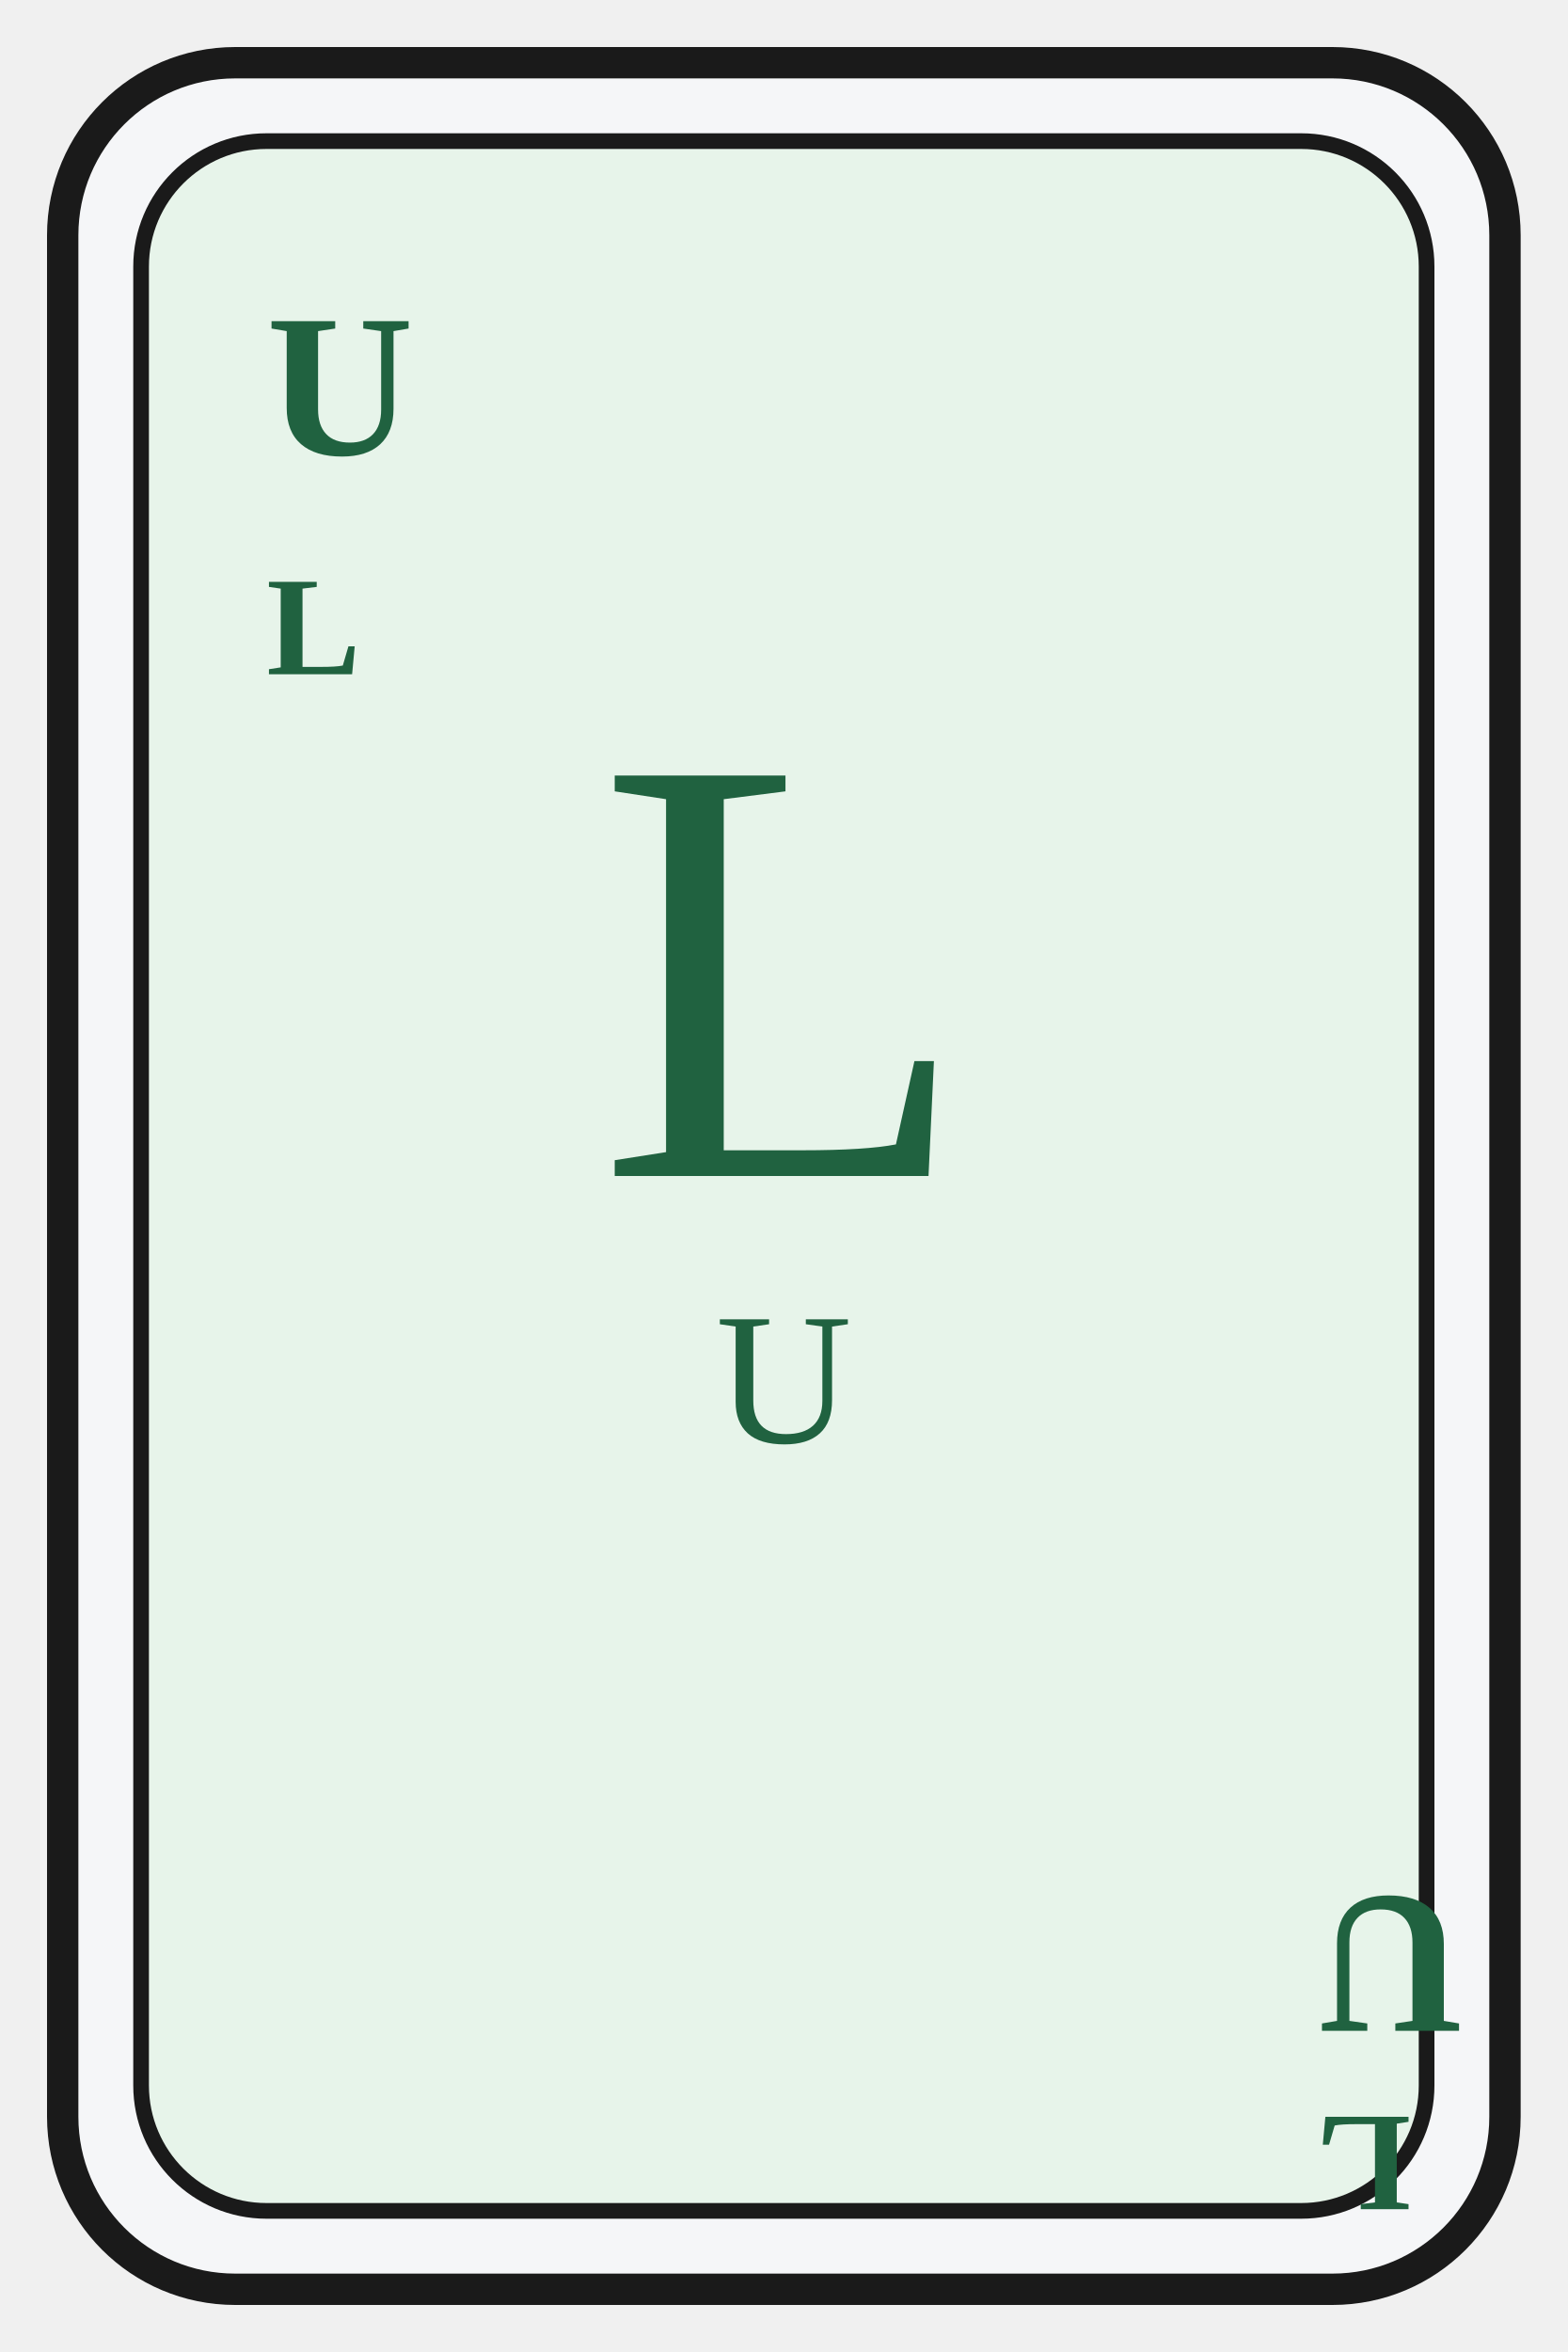
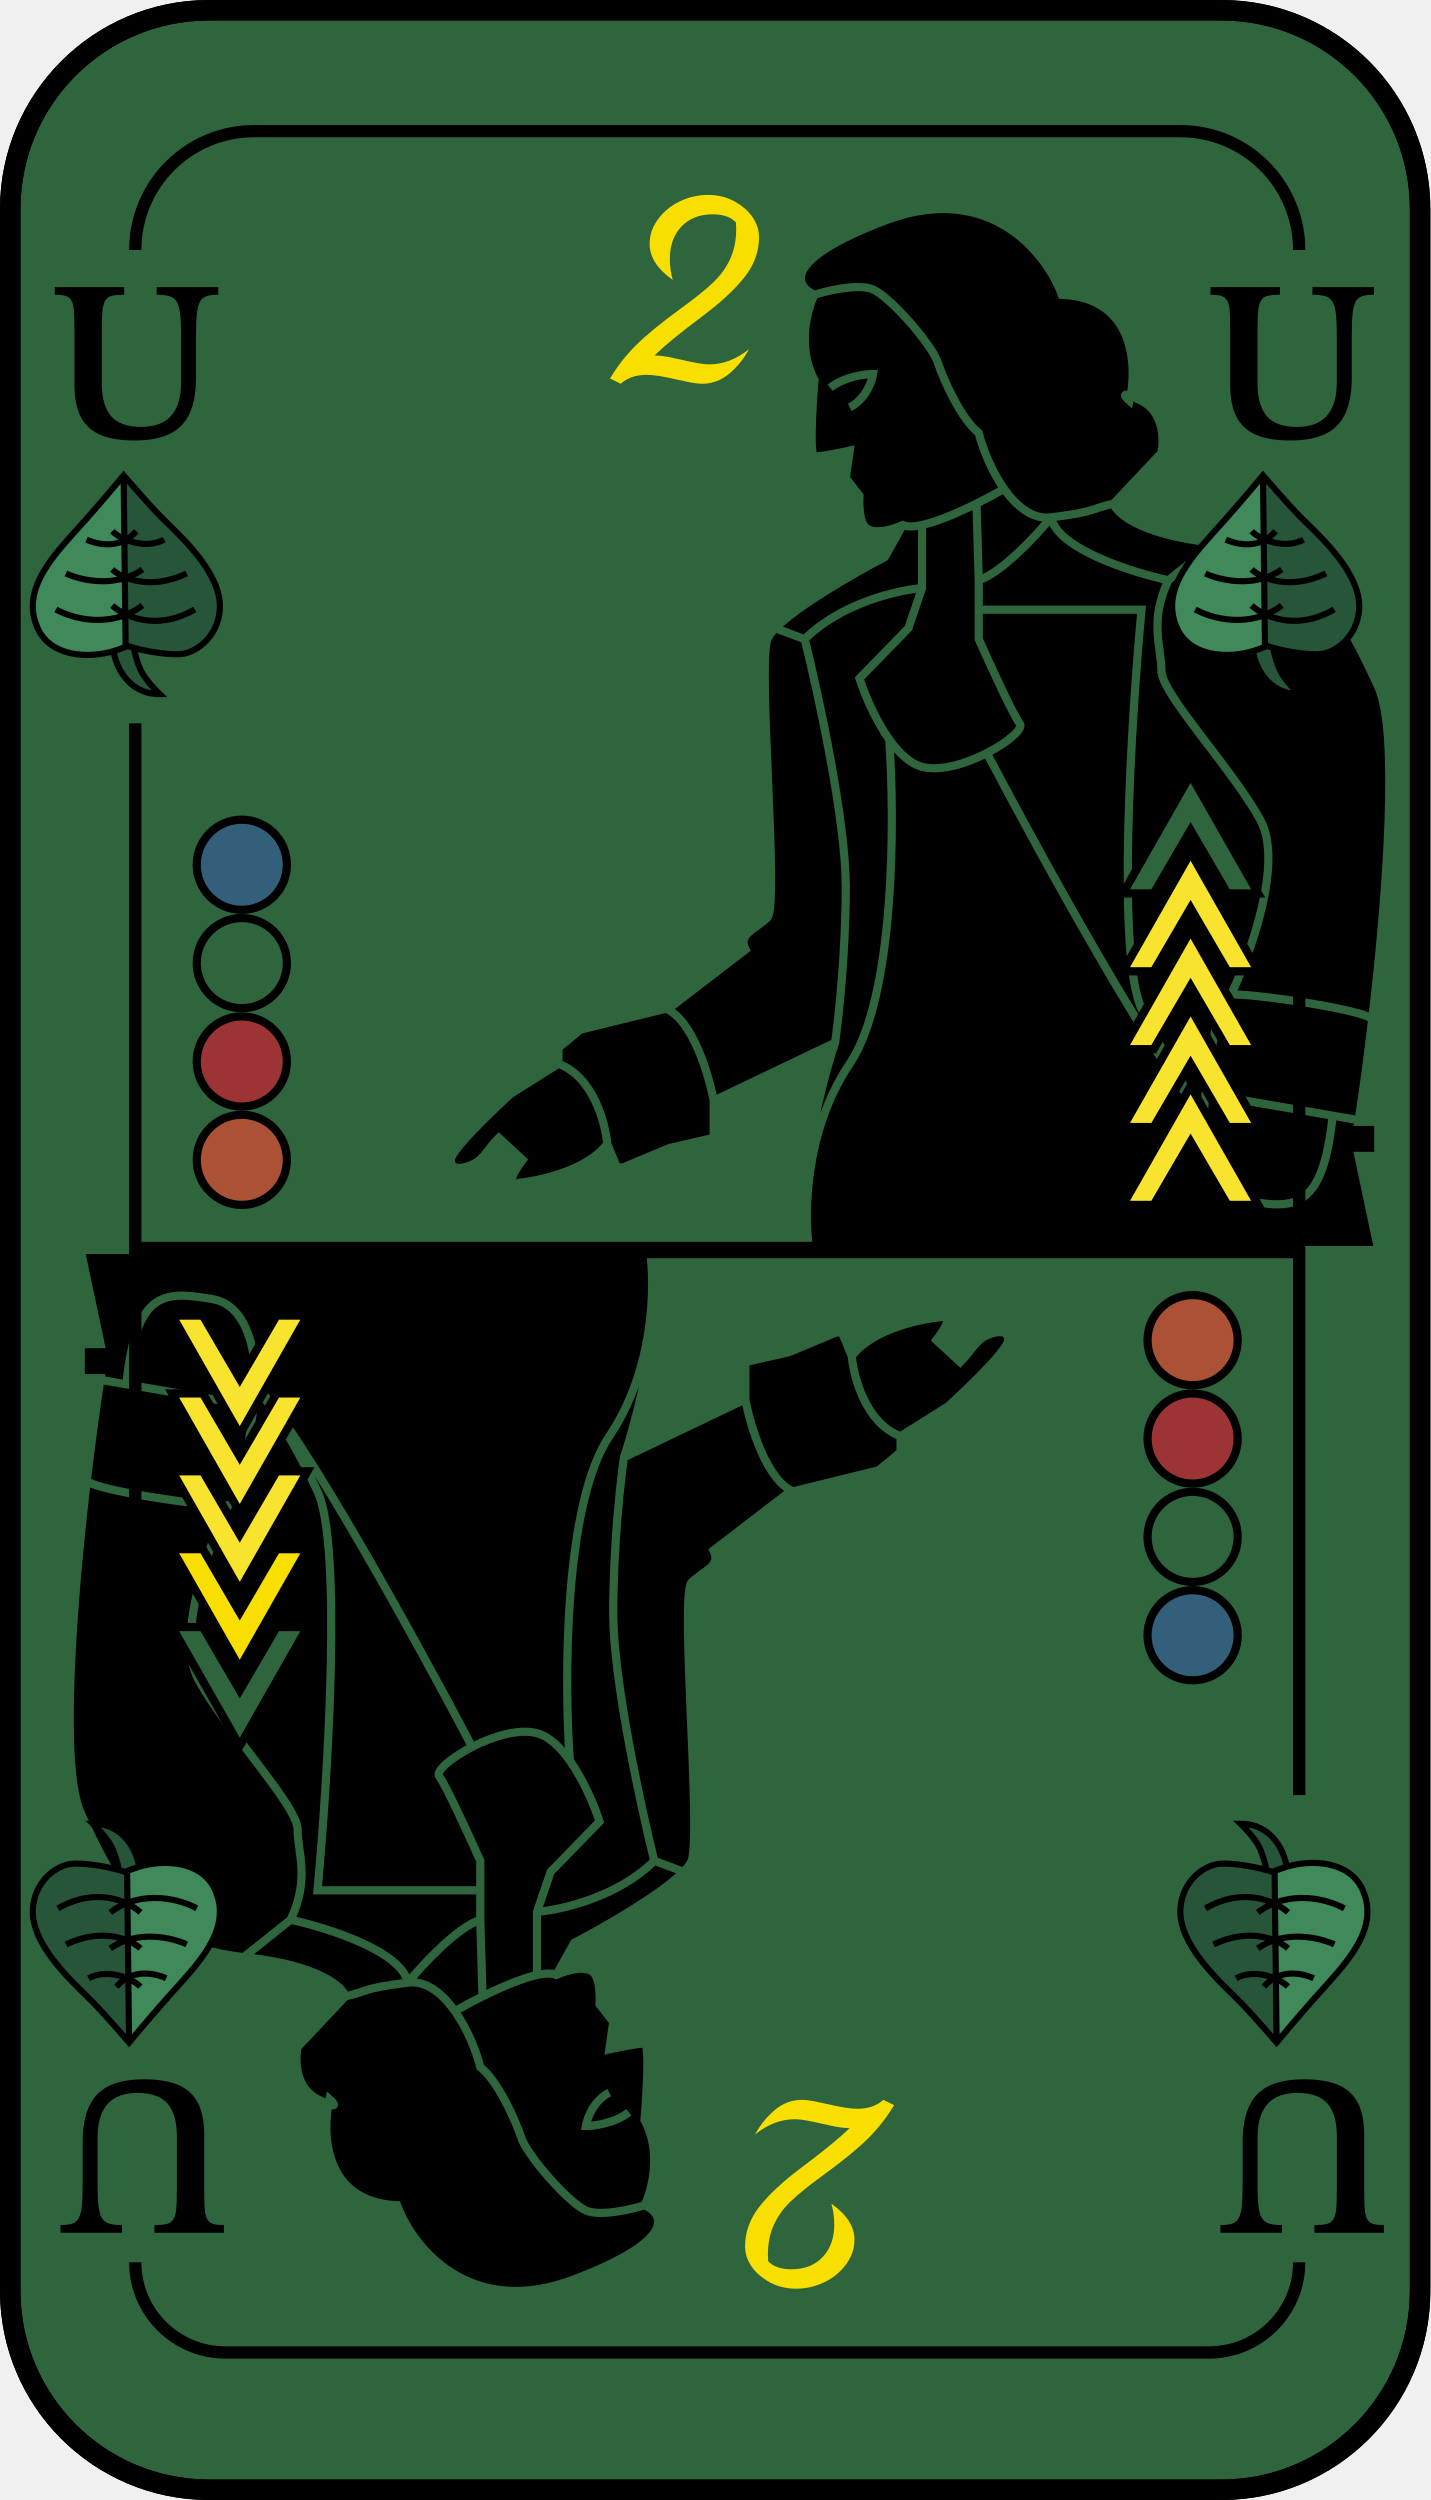
- <svg xmlns="http://www.w3.org/2000/svg" viewBox="0 0 200 300" shape-rendering="geometricPrecision">
-   <rect x="8" y="8" width="184" height="284" rx="22" fill="#f5f6f8" stroke="#1a1a1a" stroke-width="4" />
-   <rect x="18" y="18" width="164" height="264" rx="16" fill="#e7f4ea" stroke="#1a1a1a" stroke-width="2" />
-   <g font-family="Georgia, 'Times New Roman', serif" font-weight="700">
-     <text x="34" y="58" font-size="26" fill="#206240">U</text>
-     <text x="34" y="86" font-size="18" fill="#206240">L</text>
-     <text x="168" y="242" font-size="26" fill="#206240" text-anchor="end" transform="rotate(180 168 242)">U</text>
-     <text x="168" y="270" font-size="18" fill="#206240" text-anchor="end" transform="rotate(180 168 270)">L</text>
+ <svg xmlns="http://www.w3.org/2000/svg" width="349" height="610" viewBox="0 0 349 610" fill="none">
+   <g clip-path="url(#clip0_22_508)">
+     <path d="M51 2.5H298C324.786 2.5 346.5 24.214 346.5 51V559C346.5 585.786 324.786 607.5 298 607.5H51C24.214 607.5 2.5 585.786 2.5 559V51C2.5 24.214 24.214 2.5 51 2.5Z" fill="#2E653D" stroke="black" stroke-width="5" />
+     <path d="M336.309 305L331.453 282.034H336.309V273.728H333.881L331.516 273.32C332.535 266.712 333.696 258.232 334.794 248.928C338.411 218.28 341.351 178.695 336.309 167.653C328.055 149.574 320.287 134.915 296.496 132.472C277.463 130.517 272.055 124.678 271.731 122.887L283.385 110.524C284.033 107.43 283.968 100.556 278.53 97.82C277.354 97.228 276.49 96.839 275.871 96.604C277.467 87.979 276.143 72.668 259.109 71.922C255.386 61.824 241.533 44.07 215.896 53.843C190.26 63.616 194.206 69.968 198.738 71.922C196.957 75.343 194.465 84.876 198.738 92.694C198.738 92.694 197.166 111.141 198.738 111.333C200.309 111.524 207.325 109.947 207.325 109.947L206.371 116.657L209.71 120.97C209.71 120.97 209.313 126.844 211.142 128.638C213.695 131.143 220.266 128.115 220.266 128.115L215.896 135.933C208.503 139.791 194.508 147.822 189.196 153.281C188.228 154.275 187.549 155.184 187.25 155.967C184.822 162.319 190.163 220.955 187.25 223.887C184.337 226.819 179.967 227.796 181.909 231.705L163.459 245.875L162.494 246.113L141.61 251.25L136.269 255.648V259.557L124.616 266.887C124.616 266.887 110 280.174 110 283.012C110 285.849 113.394 285.086 115.725 283.913C118.056 282.74 118.952 280.405 121.703 277.637L127.529 283.012C127.529 283.012 122.896 288.959 125.744 288.706C131.246 288.217 143.117 285.766 148.167 279.121L150.552 284.872H151.983L163.459 280.079L174.141 277.637V268.577L203.758 254.407C199.55 266.786 192.397 298.355 197.446 305H336.309Z" fill="black" />
+     <path d="M271.731 122.887C272.055 124.678 277.463 130.517 296.496 132.472C320.287 134.915 328.055 149.574 336.309 167.653C341.351 178.695 338.411 218.28 334.794 248.928M296.496 132.472L285.09 141.577M198.738 71.922C194.206 69.968 190.26 63.616 215.896 53.843C241.533 44.07 255.386 61.824 259.109 71.922C276.976 72.704 277.559 89.513 275.617 97.82C274.322 96.68 273.092 95.084 278.53 97.82C283.968 100.556 284.033 107.43 283.385 110.524L271.731 122.887M244.538 119.532C242.858 120.502 240.664 121.694 238.267 122.887C231.582 126.214 223.321 129.552 220.266 128.115C220.266 128.115 213.695 131.143 211.142 128.638C209.313 126.844 209.71 120.97 209.71 120.97L206.371 116.657L207.325 109.947C207.325 109.947 200.309 111.524 198.738 111.333C197.166 111.141 198.738 92.694 198.738 92.694C194.465 84.876 196.957 75.343 198.738 71.922M198.738 71.922C202.077 70.859 209.615 69.115 213.05 70.649C217.344 72.566 227.363 84.068 228.794 88.381C230.225 92.694 234.519 102.279 238.813 105.634C240.562 112.823 247.305 127.392 256.465 126.242M162.494 246.113L163.459 245.875L181.909 231.705C179.967 227.796 184.337 226.819 187.25 223.887C190.163 220.955 184.822 162.319 187.25 155.967C187.549 155.184 188.228 154.275 189.196 153.281C194.508 147.822 208.503 139.791 215.896 135.933L220.266 128.115M136.269 259.557V255.648L141.61 251.25L162.494 246.113M136.269 259.557L124.616 266.887C124.616 266.887 110 280.174 110 283.012C110 285.849 113.394 285.086 115.725 283.913C118.056 282.74 118.952 280.405 121.703 277.637L127.529 283.012C127.529 283.012 122.896 288.959 125.744 288.706C131.246 288.217 143.117 285.766 148.167 279.121M136.269 259.557C144.689 262.684 147.709 273.903 148.167 279.121M148.167 279.121L150.552 284.872H151.983L163.459 280.079L174.14 277.637V268.577M174.14 268.577L203.758 254.407M174.14 268.577C172.966 262.227 168.993 248.845 162.494 246.113M196.352 155.967C199.692 169.382 206.371 200.237 206.371 216.34C206.371 232.442 204.629 248.427 203.758 254.407C199.55 266.786 192.397 298.355 197.446 305H336.309L331.453 282.034H336.309V273.728H333.881M197.446 305C196.127 296.693 196.257 275.975 207.325 259.557C218.393 243.139 218.364 199.943 216.966 180.396M256.465 126.242C267.915 124.804 265.932 124.181 271.731 122.887M256.465 126.242C257.991 133.909 276.184 139.66 285.09 141.577M256.465 126.242C252.966 130.555 244.538 139.66 238.813 141.577M202.554 94.611C205.989 91.927 210.983 91.257 213.05 91.257C212.732 93.174 211.142 97.487 207.325 99.404M285.09 141.577C280.319 151.604 283.385 157.872 283.385 163.623C283.385 169.374 300.356 187.106 307.513 200.045C313.238 210.397 305.127 232.794 300.356 242.698M238.813 141.577L238.267 122.887M238.813 141.577V148.772M240.793 183.751C235.763 186.328 229.448 188.286 224.977 187.106C222.032 186.329 219.305 183.688 216.966 180.396C213.534 175.568 210.937 169.339 209.71 165.54L221.638 153.281L224.977 143.494V128.638M224.977 143.494C219.093 143.982 205.13 147.159 196.352 155.967M196.352 155.967L189.196 153.281M240.793 183.751C245.979 181.094 249.8 177.779 248.831 176.562C247.305 174.645 241.516 162.033 238.813 155.967V148.772M240.793 183.751C253.968 208.831 282.99 261.58 293.677 271.932M293.677 271.932C291.161 268.737 284.608 259.1 278.53 246.113C272.452 233.126 275.998 175.808 278.53 148.772H238.813M300.356 242.698C297.453 243.022 295.255 256.831 294.163 266.887C293.963 268.73 293.8 270.447 293.677 271.932M293.677 271.932C293.359 278.322 295.013 291.485 304.173 293.019C315.623 294.936 322.779 295.524 325.165 272.226M300.356 242.698C304.65 242.219 335.071 246.606 334.794 248.928M334.794 248.928C333.673 258.424 332.487 267.062 331.453 273.728H333.881M294.163 266.887L325.165 272.226M333.881 273.728L325.165 272.226" stroke="#2E653D" stroke-width="2" />
+     <path d="M19.691 305L24.547 327.966L19.691 327.966L19.691 336.272L22.119 336.272L24.484 336.68C23.465 343.288 22.305 351.768 21.206 361.072C17.589 391.72 14.649 431.305 19.691 442.347C27.945 460.426 35.713 475.085 59.504 477.528C78.537 479.483 83.945 485.322 84.269 487.113L72.615 499.476C71.967 502.57 72.032 509.444 77.47 512.18C78.646 512.772 79.51 513.161 80.129 513.396C78.533 522.021 79.857 537.332 96.891 538.078C100.614 548.176 114.467 565.93 140.104 556.157C165.74 546.384 161.794 540.032 157.263 538.078C159.043 534.657 161.535 525.124 157.263 517.306C157.263 517.306 158.834 498.859 157.263 498.667C155.691 498.476 148.675 500.053 148.675 500.053L149.629 493.343L146.29 489.03C146.29 489.03 146.687 483.156 144.858 481.362C142.305 478.857 135.734 481.885 135.734 481.885L140.104 474.067C147.497 470.209 161.492 462.178 166.804 456.719C167.772 455.725 168.451 454.816 168.75 454.033C171.178 447.681 165.837 389.045 168.75 386.113C171.663 383.181 176.033 382.204 174.091 378.295L192.541 364.125L193.507 363.887L214.39 358.75L219.731 354.352L219.731 350.443L231.384 343.113C231.384 343.113 246 329.826 246 326.989C246 324.151 242.606 324.914 240.275 326.087C237.944 327.26 237.048 329.595 234.297 332.363L228.471 326.989C228.471 326.989 233.104 321.041 230.256 321.294C224.754 321.783 212.883 324.234 207.833 330.879L205.448 325.128L204.017 325.128L192.541 329.921L181.86 332.363L181.86 341.423L152.242 355.593C156.45 343.214 163.604 311.645 158.554 305L19.691 305Z" fill="black" />
+     <path d="M84.269 487.113C83.945 485.322 78.537 479.483 59.504 477.528C35.713 475.085 27.945 460.426 19.691 442.347C14.649 431.305 17.589 391.72 21.206 361.072M59.504 477.528L70.91 468.423M157.263 538.078C161.794 540.032 165.74 546.384 140.104 556.157C114.467 565.93 100.614 548.176 96.891 538.078C79.024 537.296 78.441 520.487 80.383 512.18C81.678 513.32 82.908 514.916 77.47 512.18C72.032 509.444 71.967 502.57 72.615 499.476L84.269 487.113M111.463 490.468C113.142 489.498 115.336 488.306 117.733 487.113C124.418 483.786 132.679 480.448 135.734 481.885C135.734 481.885 142.305 478.857 144.858 481.362C146.687 483.156 146.29 489.03 146.29 489.03L149.629 493.343L148.675 500.053C148.675 500.053 155.691 498.476 157.263 498.667C158.834 498.859 157.263 517.306 157.263 517.306C161.535 525.124 159.043 534.657 157.263 538.078M157.263 538.078C153.923 539.141 146.385 540.885 142.95 539.351C138.656 537.434 128.638 525.932 127.206 521.619C125.775 517.306 121.481 507.721 117.188 504.366C115.438 497.177 108.695 482.608 99.535 483.759M193.507 363.887L192.541 364.125L174.091 378.295C176.033 382.204 171.663 383.181 168.75 386.113C165.837 389.045 171.178 447.681 168.75 454.033C168.451 454.816 167.772 455.725 166.804 456.719C161.492 462.178 147.497 470.209 140.104 474.067L135.734 481.885M219.731 350.443L219.731 354.352L214.39 358.75L193.507 363.887M219.731 350.443L231.384 343.113C231.384 343.113 246 329.826 246 326.989C246 324.151 242.606 324.914 240.275 326.087C237.944 327.26 237.048 329.595 234.297 332.363L228.471 326.989C228.471 326.989 233.104 321.041 230.256 321.294C224.754 321.783 212.883 324.234 207.833 330.879M219.731 350.443C211.311 347.316 208.291 336.097 207.833 330.879M207.833 330.879L205.448 325.128L204.017 325.128L192.541 329.921L181.86 332.363L181.86 341.423M181.86 341.423L152.242 355.593M181.86 341.423C183.034 347.773 187.007 361.155 193.507 363.887M159.648 454.033C156.308 440.618 149.629 409.763 149.629 393.66C149.629 377.558 151.371 361.573 152.242 355.593C156.45 343.214 163.604 311.645 158.554 305L19.691 305L24.547 327.966L19.691 327.966L19.691 336.272L22.119 336.272M158.554 305C159.873 313.307 159.743 334.025 148.675 350.443C137.607 366.861 137.636 410.058 139.034 429.604M99.535 483.759C88.085 485.196 90.068 485.819 84.269 487.113M99.535 483.759C98.009 476.091 79.816 470.34 70.91 468.423M99.535 483.759C103.034 479.445 111.463 470.34 117.188 468.423M153.446 515.389C150.011 518.072 145.017 518.743 142.95 518.743C143.268 516.826 144.858 512.513 148.675 510.596M70.91 468.423C75.681 458.396 72.615 452.128 72.615 446.377C72.615 440.626 55.644 422.894 48.487 409.955C42.763 399.603 50.873 377.206 55.644 367.302M117.188 468.423L117.733 487.113M117.188 468.423L117.188 461.228M115.207 426.249C120.237 423.672 126.552 421.714 131.023 422.894C133.968 423.671 136.695 426.312 139.034 429.604C142.466 434.432 145.063 440.661 146.29 444.46L134.363 456.719L131.023 466.506L131.023 481.362M131.023 466.506C136.907 466.018 150.87 462.841 159.648 454.033M159.648 454.033L166.804 456.719M115.207 426.249C110.021 428.906 106.2 432.221 107.169 433.438C108.695 435.355 114.484 447.967 117.188 454.033L117.188 461.228M115.207 426.249C102.032 401.169 73.01 348.42 62.323 338.068M62.323 338.068C64.839 341.263 71.392 350.9 77.47 363.887C83.548 376.875 80.002 434.192 77.47 461.228L117.188 461.228M55.644 367.302C58.547 366.978 60.745 353.169 61.837 343.113C62.037 341.27 62.2 339.553 62.323 338.068M62.323 338.068C62.641 331.678 60.987 318.515 51.827 316.981C40.377 315.064 33.221 314.476 30.835 337.774M55.644 367.302C51.35 367.781 20.929 363.394 21.206 361.072M21.206 361.072C22.327 351.576 23.513 342.938 24.547 336.273L22.119 336.272M61.837 343.113L30.835 337.774M22.119 336.272L30.835 337.774" stroke="#2E653D" stroke-width="2" />
+     <path d="M33 552C33 564.15 42.85 574 55 574H295C307.15 574 317 564.15 317 552" stroke="black" stroke-width="3" />
+     <path d="M317 176.5V438M33 438V176.5" stroke="black" stroke-width="3" />
+     <path d="M33 61C33 44.984 45.984 32 62 32H288C304.016 32 317 44.984 317 61" stroke="black" stroke-width="3" />
+     <path d="M33 305L317 305" stroke="black" stroke-width="4" />
+     <path d="M47.831 82.088V92.12C47.831 95.64 47.319 98.536 46.295 100.808C45.271 103.08 43.655 104.76 41.447 105.848C39.271 106.936 36.391 107.48 32.807 107.48C29.479 107.48 26.727 107.032 24.551 106.136C22.375 105.208 20.759 103.736 19.703 101.72C18.679 99.704 18.167 97.096 18.167 93.896V80.888C18.167 79.256 18.151 77.928 18.119 76.904C18.087 75.88 17.991 75.064 17.831 74.456C17.703 73.848 17.511 73.384 17.255 73.064C16.935 72.616 16.471 72.312 15.863 72.152C15.287 71.992 14.455 71.912 13.367 71.912V70.04H30.311V71.912C29.031 71.912 28.071 71.992 27.431 72.152C26.791 72.28 26.279 72.568 25.895 73.016C25.479 73.56 25.191 74.392 25.031 75.512C24.903 76.632 24.839 78.424 24.839 80.888V93.608C24.839 97.128 25.591 99.768 27.095 101.528C28.631 103.288 31.063 104.168 34.391 104.168C37.687 104.168 40.135 103.272 41.735 101.48C43.367 99.656 44.183 96.936 44.183 93.32V82.088C44.183 79.368 44.087 77.352 43.895 76.04C43.703 74.696 43.319 73.72 42.743 73.112C42.327 72.664 41.767 72.36 41.063 72.2C40.359 72.008 39.415 71.912 38.231 71.912V70.04H53.255V71.912C52.135 71.912 51.255 72.008 50.615 72.2C49.975 72.36 49.463 72.68 49.079 73.16C48.599 73.8 48.263 74.792 48.071 76.136C47.911 77.448 47.831 79.432 47.831 82.088Z" fill="black" />
+     <path d="M303.203 532.744L303.203 522.712C303.203 519.192 303.715 516.296 304.739 514.024C305.763 511.752 307.379 510.072 309.587 508.984C311.763 507.896 314.643 507.352 318.227 507.352C321.555 507.352 324.307 507.8 326.483 508.696C328.659 509.624 330.275 511.096 331.331 513.112C332.355 515.128 332.867 517.736 332.867 520.936L332.867 533.944C332.867 535.576 332.883 536.904 332.915 537.928C332.947 538.952 333.043 539.768 333.203 540.376C333.331 540.984 333.523 541.448 333.779 541.768C334.099 542.216 334.563 542.52 335.171 542.68C335.747 542.84 336.579 542.92 337.667 542.92L337.667 544.792L320.723 544.792L320.723 542.92C322.003 542.92 322.963 542.84 323.603 542.68C324.243 542.552 324.755 542.264 325.139 541.816C325.555 541.272 325.843 540.44 326.003 539.32C326.131 538.2 326.195 536.408 326.195 533.944L326.195 521.224C326.195 517.704 325.443 515.064 323.939 513.304C322.403 511.544 319.971 510.664 316.643 510.664C313.347 510.664 310.899 511.56 309.299 513.352C307.667 515.176 306.851 517.896 306.851 521.512L306.851 532.744C306.851 535.464 306.947 537.48 307.139 538.792C307.331 540.136 307.715 541.112 308.291 541.72C308.707 542.168 309.267 542.472 309.971 542.632C310.675 542.824 311.619 542.92 312.803 542.92L312.803 544.792L297.779 544.792L297.779 542.92C298.899 542.92 299.779 542.824 300.419 542.632C301.059 542.472 301.571 542.152 301.955 541.672C302.435 541.032 302.771 540.04 302.963 538.696C303.123 537.384 303.203 535.4 303.203 532.744Z" fill="black" />
+     <path d="M20.169 532.744L20.169 522.712C20.169 519.192 20.681 516.296 21.705 514.024C22.729 511.752 24.345 510.072 26.553 508.984C28.729 507.896 31.609 507.352 35.193 507.352C38.521 507.352 41.273 507.8 43.449 508.696C45.625 509.624 47.241 511.096 48.297 513.112C49.321 515.128 49.833 517.736 49.833 520.936L49.833 533.944C49.833 535.576 49.849 536.904 49.881 537.928C49.913 538.952 50.009 539.768 50.169 540.376C50.297 540.984 50.489 541.448 50.745 541.768C51.065 542.216 51.529 542.52 52.137 542.68C52.713 542.84 53.545 542.92 54.633 542.92L54.633 544.792L37.689 544.792L37.689 542.92C38.969 542.92 39.929 542.84 40.569 542.68C41.209 542.552 41.721 542.264 42.105 541.816C42.521 541.272 42.809 540.44 42.969 539.32C43.097 538.2 43.161 536.408 43.161 533.944L43.161 521.224C43.161 517.704 42.409 515.064 40.905 513.304C39.369 511.544 36.937 510.664 33.609 510.664C30.313 510.664 27.865 511.56 26.265 513.352C24.633 515.176 23.817 517.896 23.817 521.512L23.817 532.744C23.817 535.464 23.913 537.48 24.105 538.792C24.297 540.136 24.681 541.112 25.257 541.72C25.673 542.168 26.233 542.472 26.937 542.632C27.641 542.824 28.585 542.92 29.769 542.92L29.769 544.792L14.745 544.792L14.745 542.92C15.865 542.92 16.745 542.824 17.385 542.632C18.025 542.472 18.537 542.152 18.921 541.672C19.401 541.032 19.737 540.04 19.929 538.696C20.089 537.384 20.169 535.4 20.169 532.744Z" fill="black" />
+     <path d="M329.831 82.088V92.12C329.831 95.64 329.319 98.536 328.295 100.808C327.271 103.08 325.655 104.76 323.447 105.848C321.271 106.936 318.391 107.48 314.807 107.48C311.479 107.48 308.727 107.032 306.551 106.136C304.375 105.208 302.759 103.736 301.703 101.72C300.679 99.704 300.167 97.096 300.167 93.896V80.888C300.167 79.256 300.151 77.928 300.119 76.904C300.087 75.88 299.991 75.064 299.831 74.456C299.703 73.848 299.511 73.384 299.255 73.064C298.935 72.616 298.471 72.312 297.863 72.152C297.287 71.992 296.455 71.912 295.367 71.912V70.04H312.311V71.912C311.031 71.912 310.071 71.992 309.431 72.152C308.791 72.28 308.279 72.568 307.895 73.016C307.479 73.56 307.191 74.392 307.031 75.512C306.903 76.632 306.839 78.424 306.839 80.888V93.608C306.839 97.128 307.591 99.768 309.095 101.528C310.631 103.288 313.063 104.168 316.391 104.168C319.687 104.168 322.135 103.272 323.735 101.48C325.367 99.656 326.183 96.936 326.183 93.32V82.088C326.183 79.368 326.087 77.352 325.895 76.04C325.703 74.696 325.319 73.72 324.743 73.112C324.327 72.664 323.767 72.36 323.063 72.2C322.359 72.008 321.415 71.912 320.231 71.912V70.04H335.255V71.912C334.135 71.912 333.255 72.008 332.615 72.2C331.975 72.36 331.463 72.68 331.079 73.16C330.599 73.8 330.263 74.792 330.071 76.136C329.911 77.448 329.831 79.432 329.831 82.088Z" fill="black" />
+     <path d="M51 2.5H298C324.786 2.5 346.5 24.214 346.5 51V559C346.5 585.786 324.786 607.5 298 607.5H51C24.214 607.5 2.5 585.786 2.5 559V51C2.5 24.214 24.214 2.5 51 2.5Z" stroke="black" stroke-width="5" />
+     <path d="M290.5 246L307 275H299.5L290.5 259.565L281.5 275H274L290.5 246Z" fill="#F8E42E" stroke="black" stroke-width="2" />
+     <path d="M290.5 265L307 294H299.5L290.5 278.565L281.5 294H274L290.5 265Z" fill="#F8E42E" stroke="black" stroke-width="2" />
+     <path d="M290.5 189L307 218H299.5L290.5 202.565L281.5 218H274L290.5 189Z" fill="#2E653D" stroke="black" stroke-width="2" />
+     <path d="M290.5 208L307 237H299.5L290.5 221.565L281.5 237H274L290.5 208Z" fill="#F8E42E" stroke="black" stroke-width="2" />
+     <path d="M290.5 227L307 256H299.5L290.5 240.565L281.5 256H274L290.5 227Z" fill="#F8E42E" stroke="black" stroke-width="2" />
+     <path d="M58.5 369L42 340L49.5 340L58.5 355.435L67.5 340L75 340L58.5 369Z" fill="#F8E42E" stroke="black" stroke-width="2" />
+     <path d="M58.5 350L42 321L49.5 321L58.5 336.435L67.5 321L75 321L58.5 350Z" fill="#F8E42E" stroke="black" stroke-width="2" />
+     <path d="M58.5 426L42 397L49.5 397L58.5 412.435L67.5 397L75 397L58.5 426Z" fill="#2E653D" stroke="black" stroke-width="2" />
+     <path d="M58.5 407L42 378L49.5 378L58.5 393.435L67.5 378L75 378L58.5 407Z" fill="#F9DF00" stroke="black" stroke-width="2" />
+     <path d="M58.5 388L42 359L49.5 359L58.5 374.435L67.5 359L75 359L58.5 388Z" fill="#F8E42E" stroke="black" stroke-width="2" />
+     <path d="M159.728 86.728C161.136 86.771 162.587 86.963 164.08 87.304C165.573 87.645 166.448 87.837 166.704 87.88C167.813 88.136 168.944 88.371 170.096 88.584C171.248 88.797 172.272 88.904 173.168 88.904C174.747 88.904 176.347 88.605 177.968 88.008C179.632 87.368 181.232 86.429 182.768 85.192C181.531 87.496 179.931 89.48 177.968 91.144C176.005 92.808 173.787 93.64 171.312 93.64C170.544 93.64 169.605 93.533 168.496 93.32C167.387 93.107 166.277 92.872 165.168 92.616C161.925 91.848 159.472 91.464 157.808 91.464C155.163 91.464 153.051 92.189 151.472 93.64L148.848 92.36C150.555 89.459 152.645 86.771 155.12 84.296C157.637 81.779 161.392 78.707 166.384 75.08C169.669 72.691 172.208 70.643 174 68.936C175.835 67.187 177.221 65.267 178.16 63.176C179.141 61.085 179.632 58.632 179.632 55.816L179.568 54.28C178.373 52.957 176.475 52.296 173.872 52.296C170.672 52.296 168.133 53.299 166.256 55.304C164.379 57.267 163.44 59.912 163.44 63.24C163.44 64.947 163.675 66.632 164.144 68.296C160.389 65.651 158.512 62.728 158.512 59.528C158.512 57.395 159.173 55.411 160.496 53.576C161.861 51.699 163.632 50.227 165.808 49.16C168.027 48.093 170.331 47.56 172.72 47.56C175.451 47.56 177.84 48.221 179.888 49.544C181.979 50.824 183.472 52.403 184.368 54.28C184.923 55.347 185.2 56.541 185.2 57.864C185.2 61.363 184.048 64.584 181.744 67.528C179.44 70.472 176.112 73.587 171.76 76.872C166 81.181 161.989 84.467 159.728 86.728Z" fill="#F9DF00" />
+     <path d="M207.272 519.272C205.864 519.229 204.413 519.037 202.92 518.696C201.427 518.355 200.552 518.163 200.296 518.12C199.187 517.864 198.056 517.629 196.904 517.416C195.752 517.203 194.728 517.096 193.832 517.096C192.253 517.096 190.653 517.395 189.032 517.992C187.368 518.632 185.768 519.571 184.232 520.808C185.469 518.504 187.069 516.52 189.032 514.856C190.995 513.192 193.213 512.36 195.688 512.36C196.456 512.36 197.395 512.467 198.504 512.68C199.613 512.893 200.723 513.128 201.832 513.384C205.075 514.152 207.528 514.536 209.192 514.536C211.837 514.536 213.949 513.811 215.528 512.36L218.152 513.64C216.445 516.541 214.355 519.229 211.88 521.704C209.363 524.221 205.608 527.293 200.616 530.92C197.331 533.309 194.792 535.357 193 537.064C191.165 538.813 189.779 540.733 188.84 542.824C187.859 544.915 187.368 547.368 187.368 550.184L187.432 551.72C188.627 553.043 190.525 553.704 193.128 553.704C196.328 553.704 198.867 552.701 200.744 550.696C202.621 548.733 203.56 546.088 203.56 542.76C203.56 541.053 203.325 539.368 202.856 537.704C206.611 540.349 208.488 543.272 208.488 546.472C208.488 548.605 207.827 550.589 206.504 552.424C205.139 554.301 203.368 555.773 201.192 556.84C198.973 557.907 196.669 558.44 194.28 558.44C191.549 558.44 189.16 557.779 187.112 556.456C185.021 555.176 183.528 553.597 182.632 551.72C182.077 550.653 181.8 549.459 181.8 548.136C181.8 544.637 182.952 541.416 185.256 538.472C187.56 535.528 190.888 532.413 195.24 529.128C201 524.819 205.011 521.533 207.272 519.272Z" fill="#F9DF00" />
+     <path d="M39.451 126.28C36.265 123.089 30.165 116 30.165 116L30.653 157.821C30.821 157.751 30.985 157.681 31.142 157.611C31.565 157.745 32.06 157.895 32.609 158.054C36.072 159.056 41.638 159.907 44.339 159.569C48.249 159.08 53.137 155.163 53.626 148.799C54.31 139.892 43.85 130.686 39.451 126.28Z" fill="#265539" />
+     <path d="M9.302 153.5C4.588 143.585 13.677 134.921 20.608 127.134C20.863 126.846 21.117 126.562 21.367 126.28C25.277 121.875 30.165 116 30.165 116L30.653 157.821C29.791 158.181 28.798 158.542 27.721 158.868C21.639 160.713 12.529 160.288 9.302 153.5Z" fill="#3F895A" />
+     <path d="M27.721 158.868C28.209 162.366 31.142 169.36 38.963 169.36C38.963 169.36 35.846 166.369 34.564 163.975C33.414 161.829 32.609 158.054 32.609 158.054C32.06 157.895 31.565 157.745 31.142 157.611C30.985 157.681 30.821 157.751 30.653 157.821C29.791 158.181 28.798 158.542 27.721 158.868Z" fill="#265539" />
+     <path d="M27.721 158.868C28.798 158.542 29.791 158.181 30.653 157.821C30.821 157.751 30.985 157.681 31.142 157.611C31.565 157.745 32.06 157.895 32.609 158.054C36.072 159.056 41.638 159.907 44.339 159.569C48.249 159.08 53.137 155.163 53.626 148.799C54.31 139.892 43.85 130.686 39.451 126.28C36.265 123.089 30.165 116 30.165 116C30.165 116 25.277 121.875 21.367 126.28C21.117 126.562 20.863 126.846 20.608 127.134C13.677 134.921 4.588 143.585 9.302 153.5C12.529 160.288 21.639 160.713 27.721 158.868ZM30.165 116L30.653 157.821M27.721 158.868C28.209 162.366 31.142 169.36 38.963 169.36C38.963 169.36 35.846 166.369 34.564 163.975C33.414 161.829 32.609 158.054 32.609 158.054" stroke="black" stroke-width="1.5" />
+     <path d="M21.107 131.674C23.86 132.88 29.364 134.154 33.25 129.607M27.422 129.607C29.364 131.674 35.387 134.154 40.05 131.674" stroke="black" stroke-width="1.5" />
+     <path d="M16.093 139.921C19.53 141.547 28.075 143.63 34.754 138.945M27.387 138.945C29.679 141.059 36.521 144.215 45.557 139.921M13.638 148.705C17.402 150.835 26.896 153.622 34.754 147.729M27.387 147.729C30.17 150.332 38.093 154.171 47.521 148.705" stroke="black" stroke-width="1.5" />
+     <path d="M302.207 488.08C305.393 491.271 311.494 498.36 311.494 498.36L311.005 456.539C310.837 456.609 310.674 456.679 310.516 456.749C310.093 456.615 309.598 456.465 309.05 456.306C305.587 455.304 300.02 454.453 297.319 454.791C293.409 455.28 288.521 459.197 288.033 465.561C287.349 474.468 297.808 483.674 302.207 488.08Z" fill="#265539" />
+     <path d="M332.356 460.86C337.07 470.775 327.981 479.439 321.05 487.226C320.795 487.514 320.542 487.798 320.292 488.08C316.381 492.485 311.494 498.36 311.494 498.36L311.005 456.539C311.867 456.179 312.86 455.818 313.937 455.492C320.019 453.647 329.129 454.072 332.356 460.86Z" fill="#3F895A" />
+     <path d="M313.937 455.492C313.449 451.994 310.516 445 302.696 445C302.696 445 305.812 447.991 307.095 450.385C308.244 452.531 309.05 456.306 309.05 456.306C309.598 456.465 310.093 456.615 310.516 456.749C310.674 456.679 310.837 456.609 311.005 456.539C311.867 456.179 312.86 455.818 313.937 455.492Z" fill="#265539" />
+     <path d="M313.937 455.492C312.86 455.818 311.867 456.179 311.005 456.539C310.837 456.609 310.674 456.679 310.516 456.749C310.093 456.615 309.598 456.465 309.05 456.306C305.587 455.304 300.02 454.453 297.319 454.791C293.409 455.28 288.521 459.197 288.033 465.561C287.349 474.468 297.808 483.674 302.207 488.08C305.393 491.271 311.494 498.36 311.494 498.36C311.494 498.36 316.381 492.485 320.292 488.08C320.542 487.798 320.795 487.514 321.05 487.226C327.981 479.439 337.07 470.775 332.356 460.86C329.129 454.072 320.019 453.647 313.937 455.492ZM311.494 498.36L311.005 456.539M313.937 455.492C313.449 451.994 310.516 445 302.696 445C302.696 445 305.812 447.991 307.095 450.385C308.244 452.531 309.05 456.306 309.05 456.306" stroke="black" stroke-width="1.5" />
+     <path d="M320.551 482.686C317.798 481.48 312.294 480.206 308.408 484.753M314.237 484.753C312.294 482.686 306.271 480.206 301.608 482.686" stroke="black" stroke-width="1.5" />
+     <path d="M325.565 474.439C322.128 472.813 313.583 470.73 306.905 475.415M314.271 475.415C311.979 473.301 305.137 470.145 296.101 474.439M328.021 465.655C324.256 463.525 314.762 460.738 306.905 466.631M314.271 466.631C311.488 464.028 303.565 460.189 294.137 465.655" stroke="black" stroke-width="1.5" />
+     <path d="M317.451 126.28C314.265 123.089 308.164 116 308.164 116L308.653 157.821C308.821 157.751 308.984 157.681 309.142 157.611C309.565 157.745 310.061 157.895 310.609 158.054C314.072 159.056 319.638 159.907 322.339 159.569C326.249 159.08 331.137 155.163 331.626 148.799C332.31 139.892 321.85 130.686 317.451 126.28Z" fill="#265539" />
+     <path d="M287.302 153.5C282.588 143.585 291.677 134.921 298.608 127.134C298.864 126.846 299.117 126.562 299.367 126.28C303.277 121.875 308.164 116 308.164 116L308.653 157.821C307.791 158.181 306.798 158.542 305.721 158.868C299.639 160.713 290.529 160.288 287.302 153.5Z" fill="#3F895A" />
+     <path d="M305.721 158.868C306.21 162.366 309.142 169.36 316.963 169.36C316.963 169.36 313.846 166.369 312.564 163.975C311.414 161.829 310.609 158.054 310.609 158.054C310.061 157.895 309.565 157.745 309.142 157.611C308.984 157.681 308.821 157.751 308.653 157.821C307.791 158.181 306.798 158.542 305.721 158.868Z" fill="#265539" />
+     <path d="M305.721 158.868C306.798 158.542 307.791 158.181 308.653 157.821C308.821 157.751 308.984 157.681 309.142 157.611C309.565 157.745 310.061 157.895 310.609 158.054C314.072 159.056 319.638 159.907 322.339 159.569C326.249 159.08 331.137 155.163 331.626 148.799C332.31 139.892 321.85 130.686 317.451 126.28C314.265 123.089 308.164 116 308.164 116C308.164 116 303.277 121.875 299.367 126.28C299.117 126.562 298.864 126.846 298.608 127.134C291.677 134.921 282.588 143.585 287.302 153.5C290.529 160.288 299.639 160.713 305.721 158.868ZM308.164 116L308.653 157.821M305.721 158.868C306.21 162.366 309.142 169.36 316.963 169.36C316.963 169.36 313.846 166.369 312.564 163.975C311.414 161.829 310.609 158.054 310.609 158.054" stroke="black" stroke-width="1.5" />
+     <path d="M299.107 131.674C301.86 132.88 307.365 134.154 311.25 129.607M305.422 129.607C307.365 131.674 313.387 134.154 318.05 131.674" stroke="black" stroke-width="1.5" />
+     <path d="M294.093 139.921C297.53 141.547 306.075 143.63 312.754 138.945M305.388 138.945C307.679 141.059 314.521 144.215 323.557 139.921M291.638 148.705C295.403 150.835 304.896 153.622 312.754 147.729M305.388 147.729C308.17 150.332 316.093 154.171 325.521 148.705" stroke="black" stroke-width="1.5" />
+     <path d="M22.207 488.08C25.393 491.271 31.494 498.36 31.494 498.36L31.005 456.539C30.837 456.609 30.674 456.679 30.516 456.749C30.093 456.615 29.598 456.465 29.05 456.306C25.587 455.304 20.02 454.453 17.319 454.791C13.409 455.28 8.521 459.197 8.033 465.561C7.349 474.468 17.808 483.674 22.207 488.08Z" fill="#265539" />
+     <path d="M52.356 460.86C57.07 470.775 47.981 479.439 41.05 487.226C40.795 487.514 40.541 487.798 40.292 488.08C36.381 492.485 31.494 498.36 31.494 498.36L31.005 456.539C31.867 456.179 32.86 455.818 33.938 455.491C40.019 453.647 49.129 454.072 52.356 460.86Z" fill="#3F895A" />
+     <path d="M33.938 455.491C33.449 451.994 30.516 445 22.696 445C22.696 445 25.812 447.991 27.095 450.385C28.244 452.531 29.05 456.306 29.05 456.306C29.598 456.465 30.093 456.615 30.516 456.749C30.674 456.679 30.837 456.609 31.005 456.539C31.867 456.179 32.86 455.818 33.938 455.491Z" fill="#265539" />
+     <path d="M33.938 455.491C32.86 455.818 31.867 456.179 31.005 456.539C30.837 456.609 30.674 456.679 30.516 456.749C30.093 456.615 29.598 456.465 29.05 456.306C25.587 455.304 20.02 454.453 17.319 454.791C13.409 455.28 8.521 459.197 8.033 465.561C7.349 474.468 17.808 483.674 22.207 488.08C25.393 491.271 31.494 498.36 31.494 498.36C31.494 498.36 36.381 492.485 40.292 488.08C40.541 487.798 40.795 487.514 41.05 487.226C47.981 479.439 57.07 470.775 52.356 460.86C49.129 454.072 40.019 453.647 33.938 455.491ZM31.494 498.36L31.005 456.539M33.938 455.491C33.449 451.994 30.516 445 22.696 445C22.696 445 25.812 447.991 27.095 450.385C28.244 452.531 29.05 456.306 29.05 456.306" stroke="black" stroke-width="1.5" />
+     <path d="M40.551 482.686C37.798 481.48 32.294 480.206 28.408 484.753M34.236 484.753C32.294 482.686 26.271 480.206 21.608 482.686" stroke="black" stroke-width="1.5" />
+     <path d="M45.565 474.439C42.128 472.812 33.583 470.73 26.905 475.415M34.271 475.415C31.979 473.3 25.137 470.145 16.101 474.439M48.02 465.655C44.256 463.525 34.762 460.738 26.905 466.631M34.271 466.631C31.488 464.028 23.565 460.189 14.137 465.655" stroke="black" stroke-width="1.5" />
  </g>
-   <g transform="translate(100 150)">
-     <text x="0" y="0" text-anchor="middle" font-size="78" font-family="Georgia, 'Times New Roman', serif" fill="#206240">L</text>
-     <text x="0" y="34" text-anchor="middle" font-size="24" font-family="Georgia, 'Times New Roman', serif" fill="#206240">U</text>
-   </g>
+   <circle cx="290.999" cy="327" r="11" transform="rotate(-180 290.999 327)" fill="#AB5135" stroke="black" stroke-width="2" />
+   <circle cx="290.999" cy="351" r="11" transform="rotate(-180 290.999 351)" fill="#9C3435" stroke="black" stroke-width="2" />
+   <circle cx="290.999" cy="375" r="11" transform="rotate(-180 290.999 375)" fill="#2E653D" stroke="black" stroke-width="2" />
+   <circle cx="290.999" cy="399" r="11" transform="rotate(-180 290.999 399)" fill="#335F7A" stroke="black" stroke-width="2" />
+   <circle cx="59" cy="283" r="11" fill="#AB5135" stroke="black" stroke-width="2" />
+   <circle cx="59" cy="259" r="11" fill="#9C3435" stroke="black" stroke-width="2" />
+   <circle cx="59" cy="235" r="11" fill="#2E653D" stroke="black" stroke-width="2" />
+   <circle cx="59" cy="211" r="11" fill="#335F7A" stroke="black" stroke-width="2" />
+   <defs>
+     <clipPath id="clip0_22_508">
+       <rect width="349" height="610" fill="white" />
+     </clipPath>
+   </defs>
</svg>
